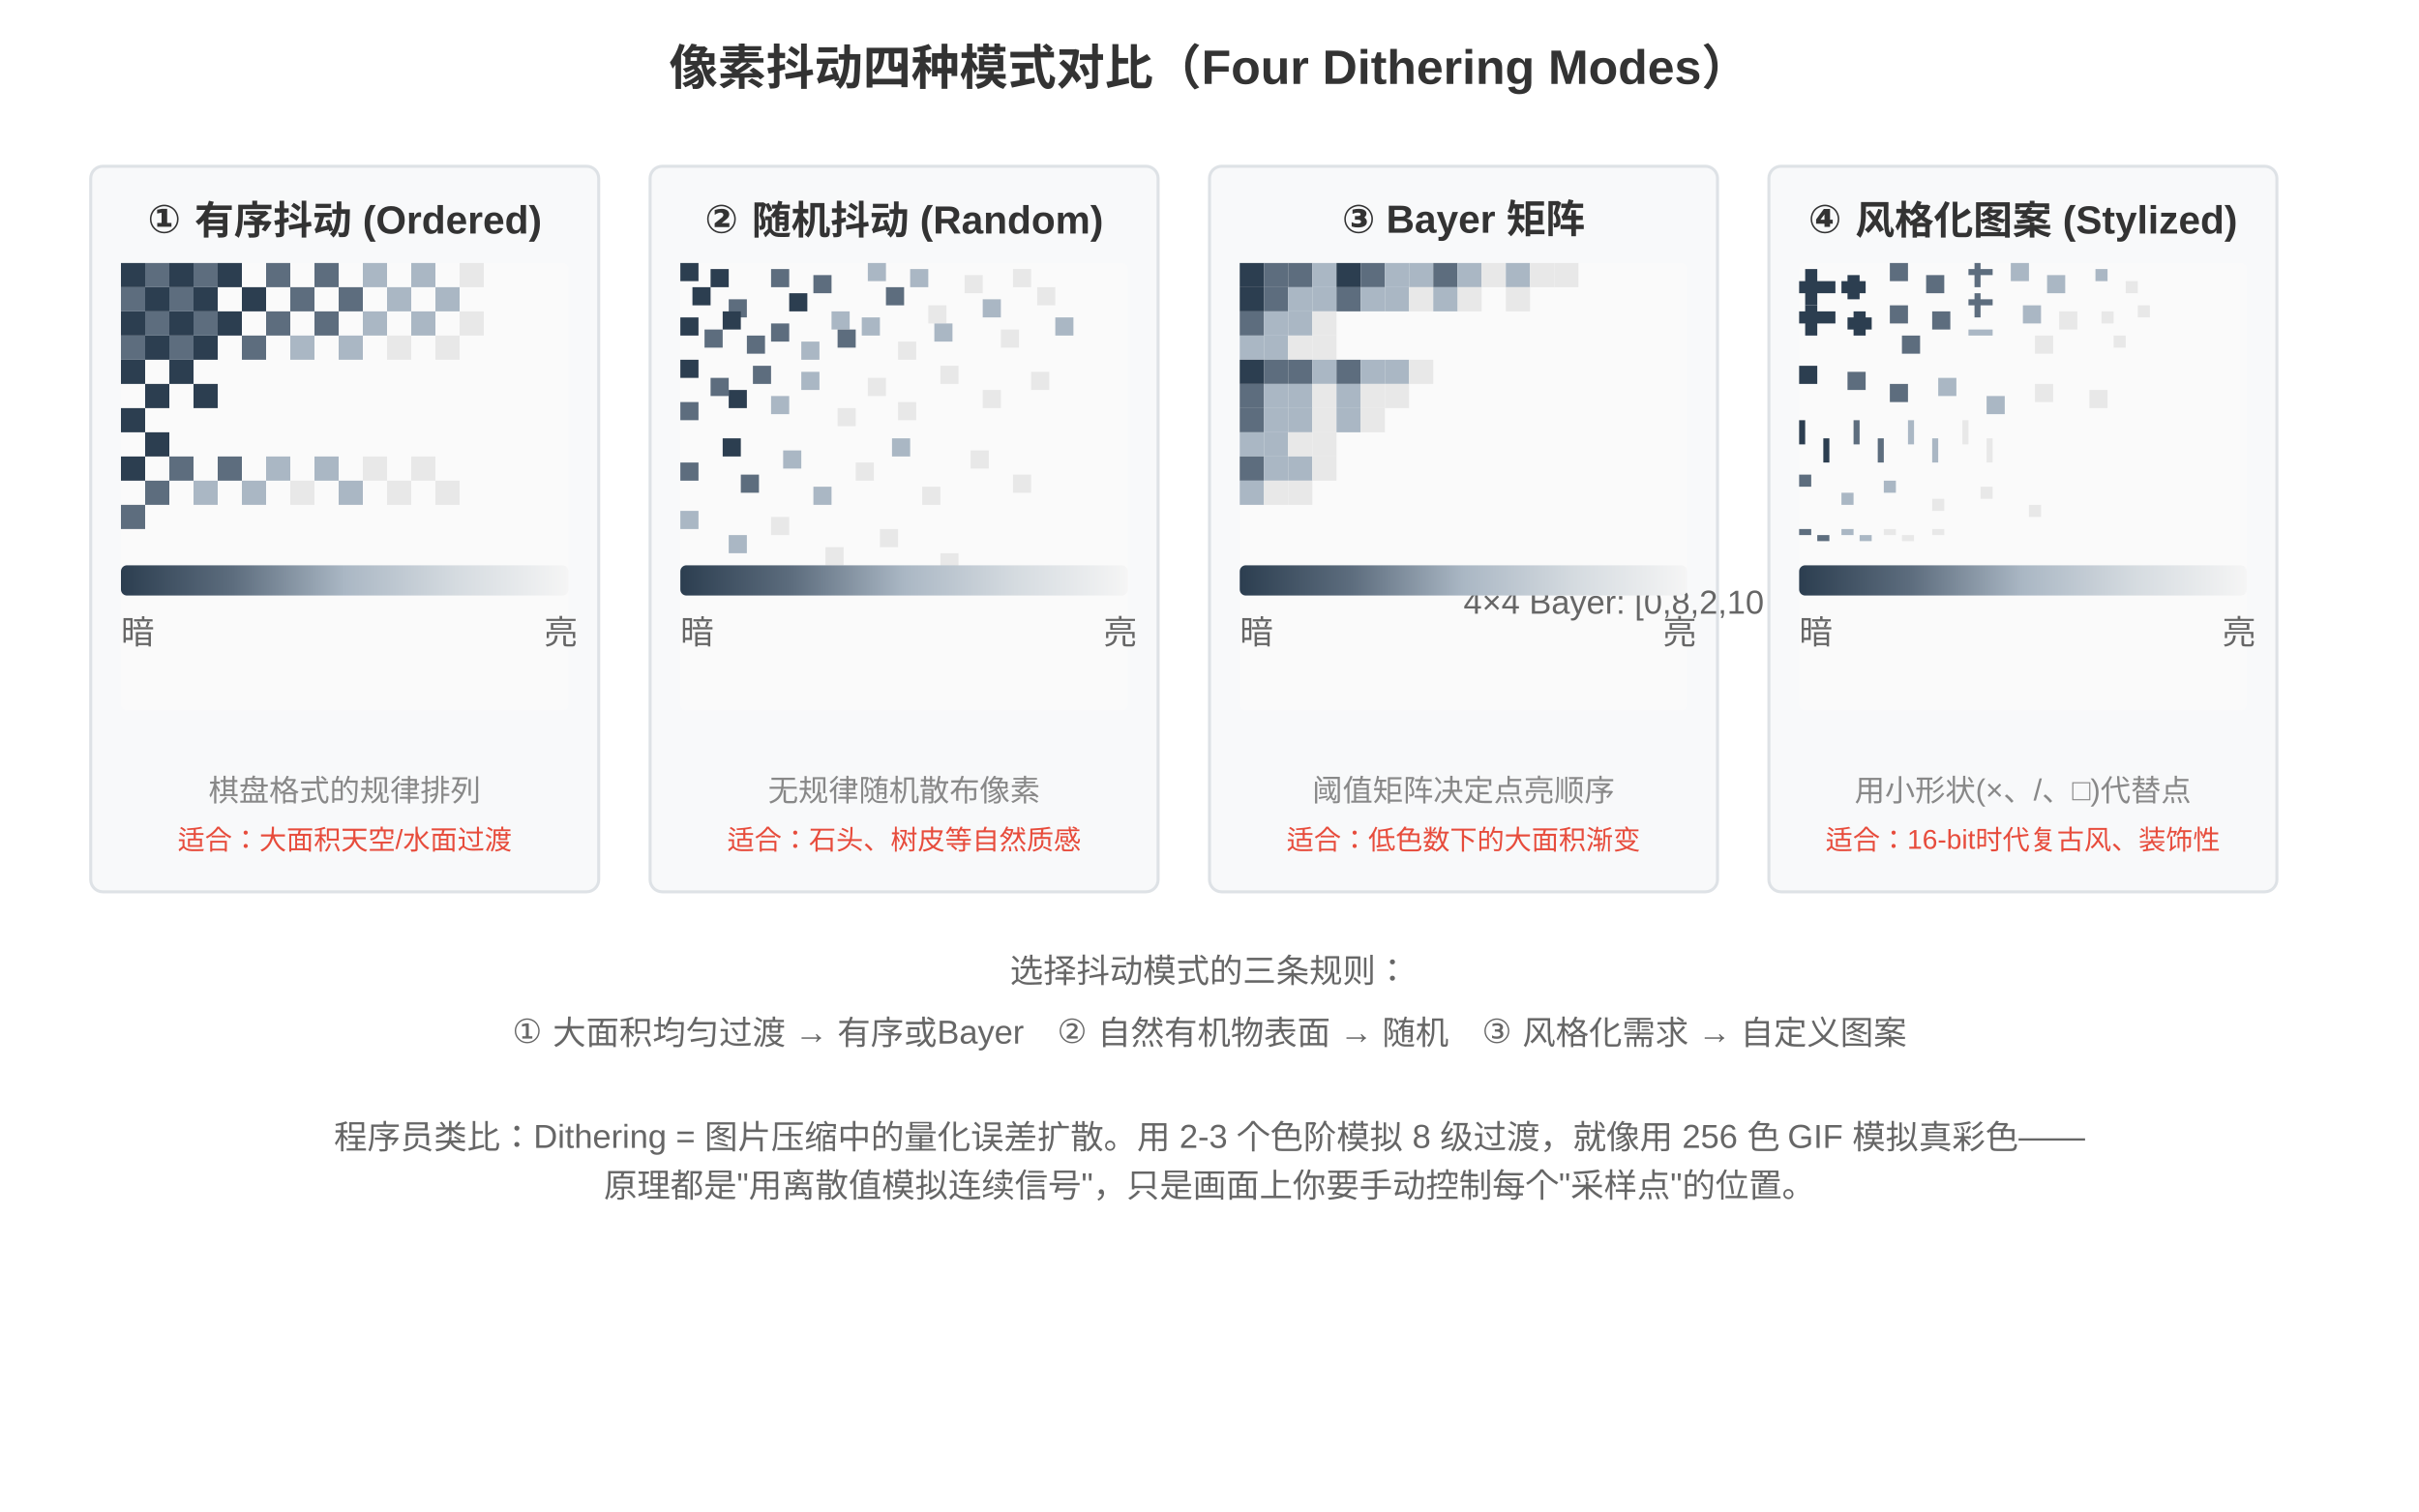
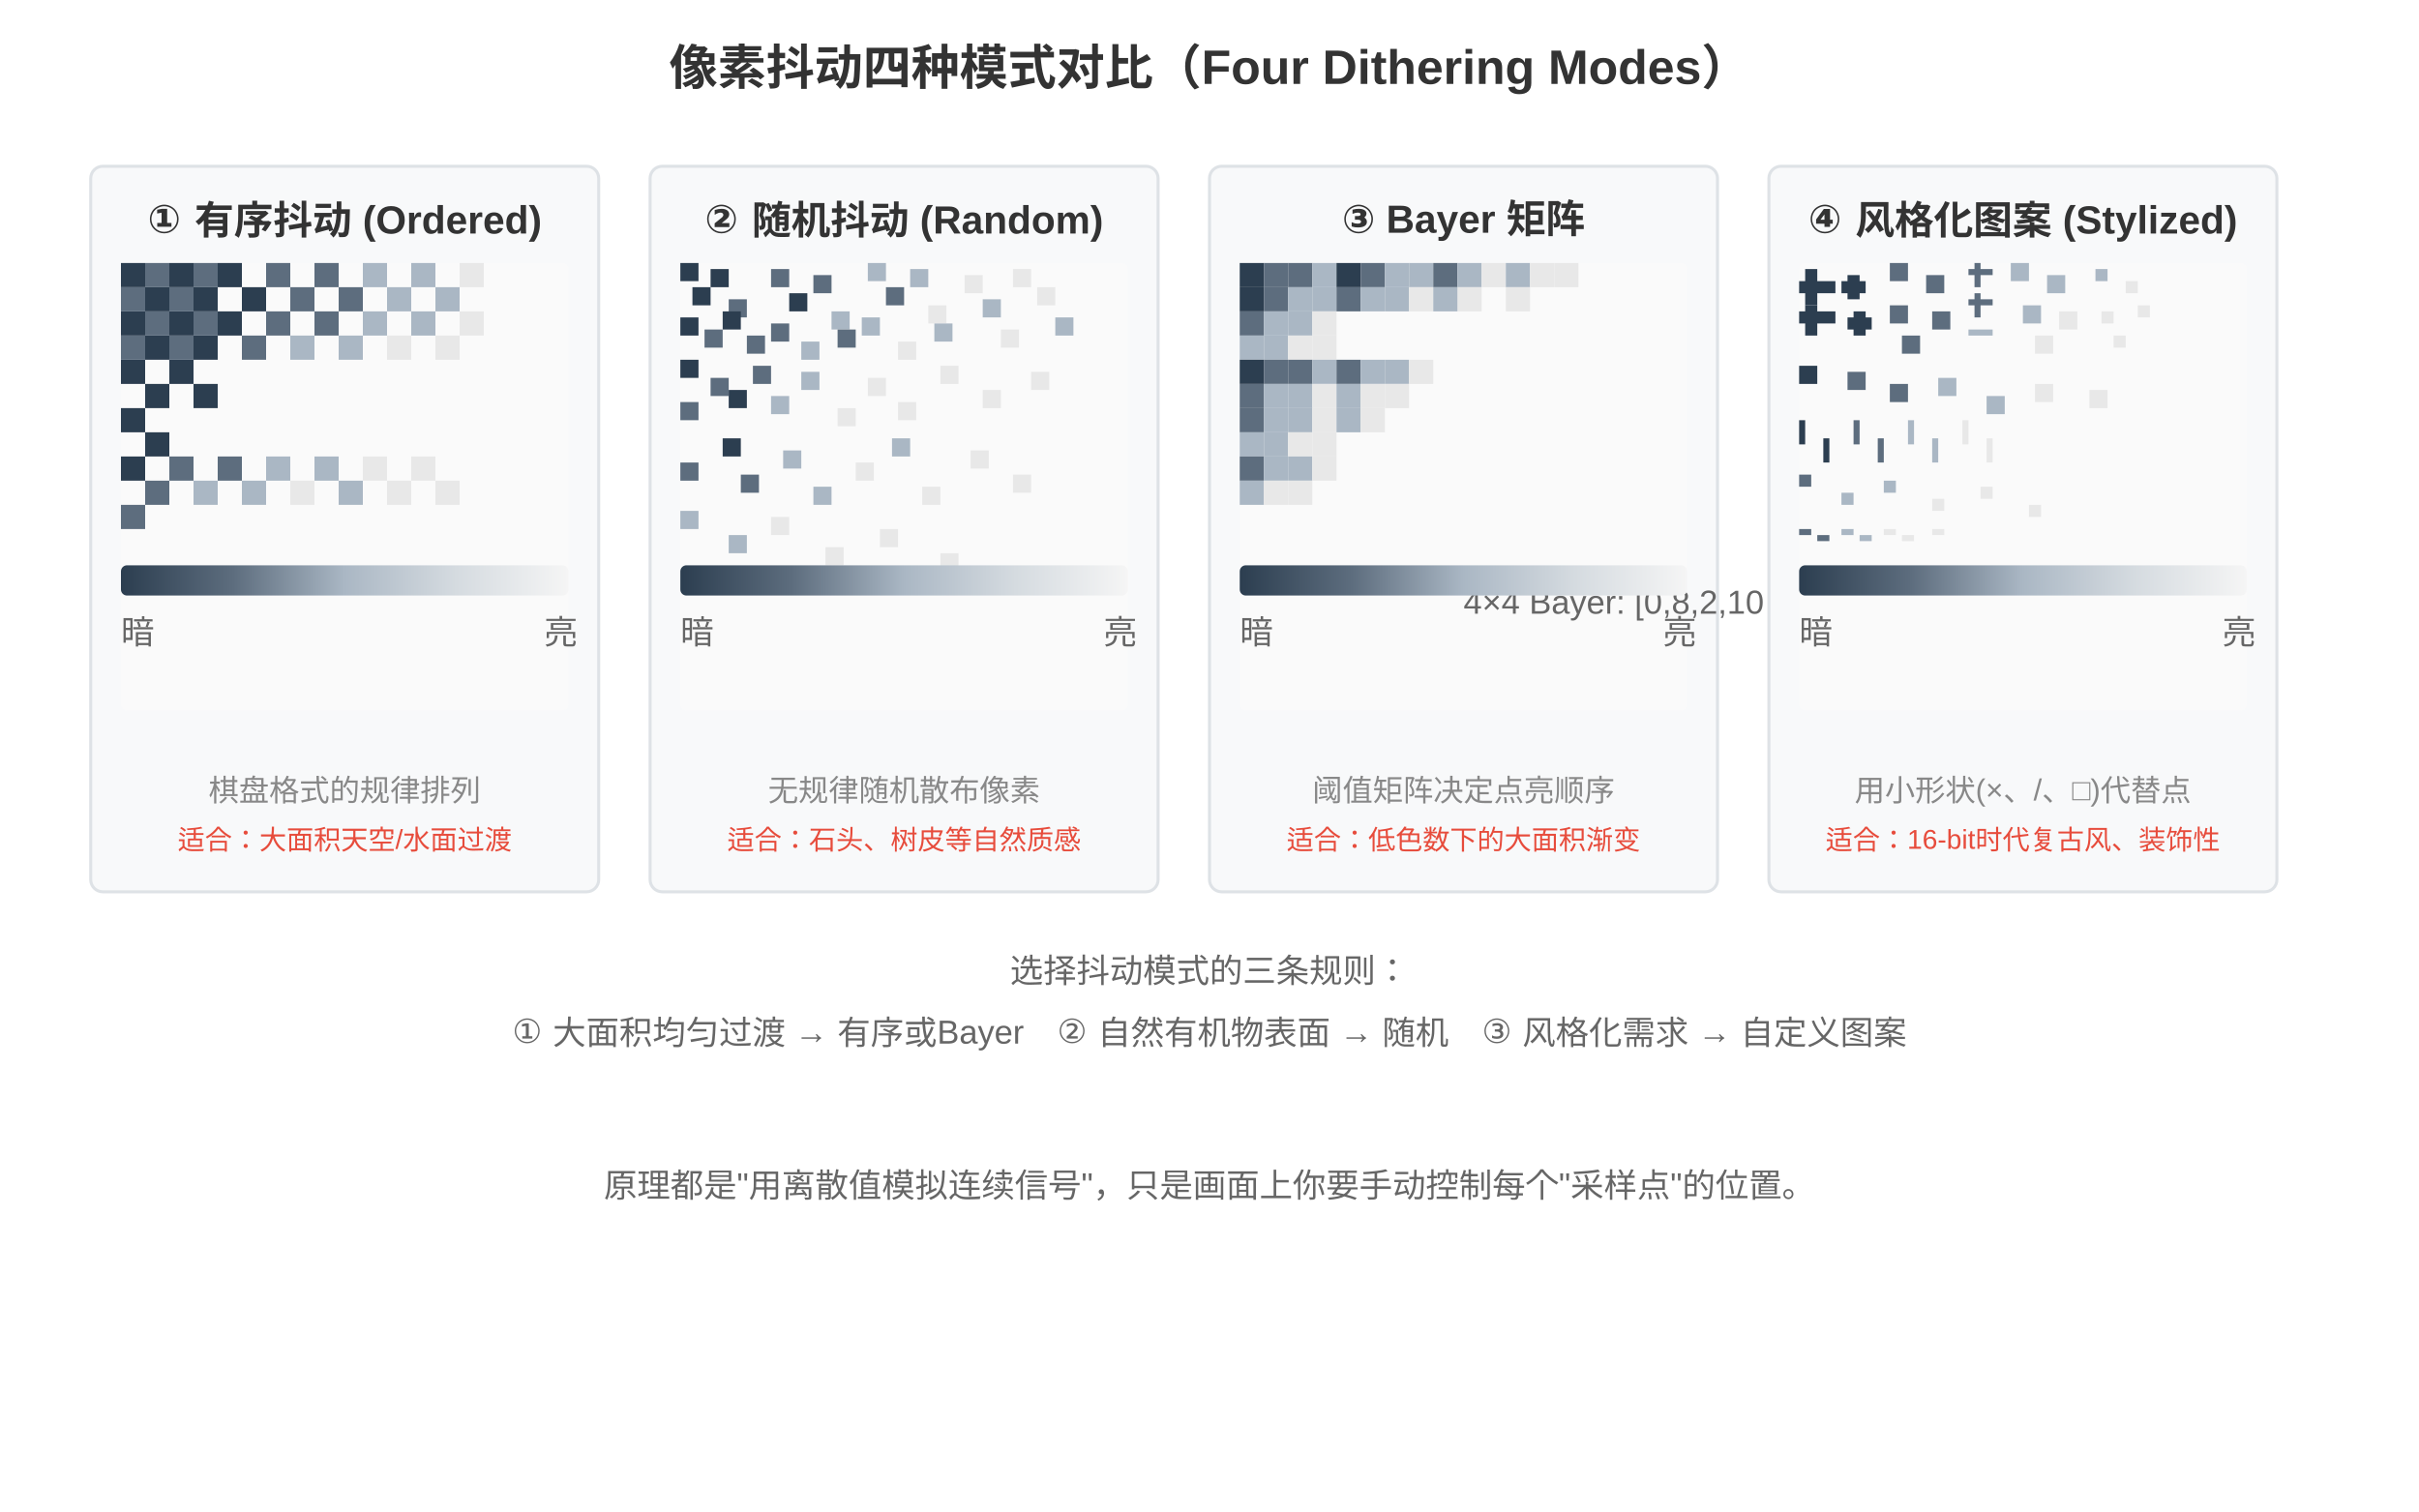
<svg xmlns="http://www.w3.org/2000/svg" viewBox="0 0 800 500" width="800" height="500">
  <style>
    text { font-family: 'PingFang SC','Microsoft YaHei',Arial,sans-serif; }
    .title { font-size: 16px; font-weight: bold; fill: #333; }
    .subtitle { font-size: 11px; fill: #666; }
    .mode-title { font-size: 13px; font-weight: bold; fill: #333; }
    .mode-desc { font-size: 10px; fill: #888; }
    .mode-use { font-size: 9px; fill: #E74C3C; }
    .cell-dark { fill: #2C3E50; }
    .cell-mid { fill: #5D6D7E; }
    .cell-light { fill: #aab7c4; }
    .cell-white { fill: #e8e8e8; }
    .grid-bg { fill: #fafafa; }
    .mode-box { fill: #F8F9FA; stroke: #dee2e6; stroke-width: 1; }
    .gradient-bar { stroke: none; }
  </style>
  <text x="400" y="28" class="title" text-anchor="middle">像素抖动四种模式对比（Four Dithering Modes）</text>
  <g transform="translate(30, 55)">
    <rect x="0" y="0" width="168" height="240" class="mode-box" rx="4" />
    <text x="84" y="22" class="mode-title" text-anchor="middle">① 有序抖动 (Ordered)</text>
    <g transform="translate(10, 32)">
      <rect x="0" y="0" width="148" height="148" class="grid-bg" rx="2" />
      <g class="cell-dark">
        <rect x="0" y="0" width="8" height="8" />
        <rect x="8" y="8" width="8" height="8" />
        <rect x="0" y="16" width="8" height="8" />
        <rect x="8" y="24" width="8" height="8" />
        <rect x="16" y="0" width="8" height="8" />
        <rect x="24" y="8" width="8" height="8" />
        <rect x="16" y="16" width="8" height="8" />
        <rect x="24" y="24" width="8" height="8" />
        <rect x="0" y="32" width="8" height="8" />
        <rect x="8" y="40" width="8" height="8" />
        <rect x="16" y="32" width="8" height="8" />
        <rect x="24" y="40" width="8" height="8" />
        <rect x="0" y="48" width="8" height="8" />
        <rect x="8" y="56" width="8" height="8" />
      </g>
      <g class="cell-mid">
        <rect x="0" y="8" width="8" height="8" />
        <rect x="8" y="0" width="8" height="8" />
        <rect x="16" y="8" width="8" height="8" />
        <rect x="24" y="0" width="8" height="8" />
        <rect x="0" y="24" width="8" height="8" />
        <rect x="8" y="16" width="8" height="8" />
        <rect x="16" y="24" width="8" height="8" />
        <rect x="24" y="16" width="8" height="8" />
      </g>
      <rect x="32" y="0" width="8" height="8" class="cell-dark" />
      <rect x="40" y="8" width="8" height="8" class="cell-dark" />
      <rect x="48" y="0" width="8" height="8" class="cell-mid" />
      <rect x="56" y="8" width="8" height="8" class="cell-mid" />
      <rect x="32" y="16" width="8" height="8" class="cell-dark" />
      <rect x="48" y="16" width="8" height="8" class="cell-mid" />
      <rect x="40" y="24" width="8" height="8" class="cell-mid" />
      <rect x="56" y="24" width="8" height="8" class="cell-light" />
      <rect x="64" y="0" width="8" height="8" class="cell-mid" />
      <rect x="72" y="8" width="8" height="8" class="cell-mid" />
      <rect x="80" y="0" width="8" height="8" class="cell-light" />
      <rect x="88" y="8" width="8" height="8" class="cell-light" />
      <rect x="64" y="16" width="8" height="8" class="cell-mid" />
      <rect x="80" y="16" width="8" height="8" class="cell-light" />
      <rect x="72" y="24" width="8" height="8" class="cell-light" />
      <rect x="88" y="24" width="8" height="8" class="cell-white" />
      <rect x="96" y="0" width="8" height="8" class="cell-light" />
      <rect x="104" y="8" width="8" height="8" class="cell-light" />
      <rect x="112" y="0" width="8" height="8" class="cell-white" />
      <rect x="112" y="16" width="8" height="8" class="cell-white" />
      <rect x="104" y="24" width="8" height="8" class="cell-white" />
      <rect x="96" y="16" width="8" height="8" class="cell-light" />
      <rect x="0" y="64" width="8" height="8" class="cell-dark" />
      <rect x="8" y="72" width="8" height="8" class="cell-mid" />
      <rect x="0" y="80" width="8" height="8" class="cell-mid" />
      <rect x="16" y="64" width="8" height="8" class="cell-mid" />
      <rect x="24" y="72" width="8" height="8" class="cell-light" />
      <rect x="32" y="64" width="8" height="8" class="cell-mid" />
      <rect x="40" y="72" width="8" height="8" class="cell-light" />
      <rect x="48" y="64" width="8" height="8" class="cell-light" />
      <rect x="56" y="72" width="8" height="8" class="cell-white" />
      <rect x="64" y="64" width="8" height="8" class="cell-light" />
      <rect x="72" y="72" width="8" height="8" class="cell-light" />
      <rect x="80" y="64" width="8" height="8" class="cell-white" />
      <rect x="88" y="72" width="8" height="8" class="cell-white" />
      <rect x="96" y="64" width="8" height="8" class="cell-white" />
      <rect x="104" y="72" width="8" height="8" class="cell-white" />
      <rect x="0" y="100" width="148" height="10" rx="2" fill="url(#grayGrad)" />
      <text x="0" y="126" class="subtitle" font-size="9">暗</text>
      <text x="140" y="126" class="subtitle" font-size="9">亮</text>
    </g>
    <text x="84" y="210" class="mode-desc" text-anchor="middle">棋盘格式的规律排列</text>
    <text x="84" y="226" class="mode-use" text-anchor="middle">适合：大面积天空/水面过渡</text>
  </g>
  <g transform="translate(215, 55)">
    <rect x="0" y="0" width="168" height="240" class="mode-box" rx="4" />
    <text x="84" y="22" class="mode-title" text-anchor="middle">② 随机抖动 (Random)</text>
    <g transform="translate(10, 32)">
      <rect x="0" y="0" width="148" height="148" class="grid-bg" rx="2" />
      <rect x="0" y="0" width="6" height="6" class="cell-dark" />
      <rect x="4" y="8" width="6" height="6" class="cell-dark" />
      <rect x="10" y="2" width="6" height="6" class="cell-dark" />
      <rect x="16" y="12" width="6" height="6" class="cell-mid" />
      <rect x="0" y="18" width="6" height="6" class="cell-dark" />
      <rect x="8" y="22" width="6" height="6" class="cell-mid" />
      <rect x="14" y="16" width="6" height="6" class="cell-dark" />
      <rect x="22" y="24" width="6" height="6" class="cell-mid" />
      <rect x="30" y="2" width="6" height="6" class="cell-mid" />
      <rect x="36" y="10" width="6" height="6" class="cell-dark" />
      <rect x="44" y="4" width="6" height="6" class="cell-mid" />
      <rect x="50" y="16" width="6" height="6" class="cell-light" />
      <rect x="30" y="20" width="6" height="6" class="cell-mid" />
      <rect x="40" y="26" width="6" height="6" class="cell-light" />
      <rect x="52" y="22" width="6" height="6" class="cell-mid" />
      <rect x="62" y="0" width="6" height="6" class="cell-light" />
      <rect x="68" y="8" width="6" height="6" class="cell-mid" />
      <rect x="76" y="2" width="6" height="6" class="cell-light" />
      <rect x="82" y="14" width="6" height="6" class="cell-white" />
      <rect x="60" y="18" width="6" height="6" class="cell-light" />
      <rect x="72" y="26" width="6" height="6" class="cell-white" />
      <rect x="84" y="20" width="6" height="6" class="cell-light" />
      <rect x="94" y="4" width="6" height="6" class="cell-white" />
      <rect x="100" y="12" width="6" height="6" class="cell-light" />
      <rect x="110" y="2" width="6" height="6" class="cell-white" />
      <rect x="106" y="22" width="6" height="6" class="cell-white" />
      <rect x="118" y="8" width="6" height="6" class="cell-white" />
      <rect x="124" y="18" width="6" height="6" class="cell-light" />
      <rect x="0" y="32" width="6" height="6" class="cell-dark" />
      <rect x="10" y="38" width="6" height="6" class="cell-mid" />
      <rect x="0" y="46" width="6" height="6" class="cell-mid" />
      <rect x="16" y="42" width="6" height="6" class="cell-dark" />
      <rect x="24" y="34" width="6" height="6" class="cell-mid" />
      <rect x="30" y="44" width="6" height="6" class="cell-light" />
      <rect x="40" y="36" width="6" height="6" class="cell-light" />
      <rect x="52" y="48" width="6" height="6" class="cell-white" />
      <rect x="62" y="38" width="6" height="6" class="cell-white" />
      <rect x="72" y="46" width="6" height="6" class="cell-white" />
      <rect x="86" y="34" width="6" height="6" class="cell-white" />
      <rect x="100" y="42" width="6" height="6" class="cell-white" />
      <rect x="116" y="36" width="6" height="6" class="cell-white" />
      <rect x="0" y="66" width="6" height="6" class="cell-mid" />
      <rect x="14" y="58" width="6" height="6" class="cell-dark" />
      <rect x="20" y="70" width="6" height="6" class="cell-mid" />
      <rect x="34" y="62" width="6" height="6" class="cell-light" />
      <rect x="44" y="74" width="6" height="6" class="cell-light" />
      <rect x="58" y="66" width="6" height="6" class="cell-white" />
      <rect x="70" y="58" width="6" height="6" class="cell-light" />
      <rect x="80" y="74" width="6" height="6" class="cell-white" />
      <rect x="96" y="62" width="6" height="6" class="cell-white" />
      <rect x="110" y="70" width="6" height="6" class="cell-white" />
      <rect x="0" y="82" width="6" height="6" class="cell-light" />
      <rect x="16" y="90" width="6" height="6" class="cell-light" />
      <rect x="30" y="84" width="6" height="6" class="cell-white" />
      <rect x="48" y="94" width="6" height="6" class="cell-white" />
      <rect x="66" y="88" width="6" height="6" class="cell-white" />
      <rect x="86" y="96" width="6" height="6" class="cell-white" />
      <rect x="0" y="0" width="148" height="10" rx="2" fill="url(#grayGrad)" transform="translate(0, 100)" />
      <text x="0" y="126" class="subtitle" font-size="9">暗</text>
      <text x="140" y="126" class="subtitle" font-size="9">亮</text>
    </g>
    <text x="84" y="210" class="mode-desc" text-anchor="middle">无规律随机散布像素</text>
    <text x="84" y="226" class="mode-use" text-anchor="middle">适合：石头、树皮等自然质感</text>
  </g>
  <g transform="translate(400, 55)">
    <rect x="0" y="0" width="168" height="240" class="mode-box" rx="4" />
    <text x="84" y="22" class="mode-title" text-anchor="middle">③ Bayer 矩阵</text>
    <g transform="translate(10, 32)">
      <rect x="0" y="0" width="148" height="148" class="grid-bg" rx="2" />
      <rect x="0" y="0" width="8" height="8" class="cell-dark" />
      <rect x="8" y="0" width="8" height="8" class="cell-mid" />
      <rect x="16" y="0" width="8" height="8" class="cell-mid" />
      <rect x="24" y="0" width="8" height="8" class="cell-light" />
      <rect x="0" y="8" width="8" height="8" class="cell-dark" />
      <rect x="8" y="8" width="8" height="8" class="cell-mid" />
      <rect x="16" y="8" width="8" height="8" class="cell-light" />
      <rect x="24" y="8" width="8" height="8" class="cell-light" />
      <rect x="0" y="16" width="8" height="8" class="cell-mid" />
      <rect x="8" y="16" width="8" height="8" class="cell-light" />
      <rect x="16" y="16" width="8" height="8" class="cell-light" />
      <rect x="24" y="16" width="8" height="8" class="cell-white" />
      <rect x="0" y="24" width="8" height="8" class="cell-light" />
      <rect x="8" y="24" width="8" height="8" class="cell-light" />
      <rect x="16" y="24" width="8" height="8" class="cell-white" />
      <rect x="24" y="24" width="8" height="8" class="cell-white" />
      <rect x="32" y="0" width="8" height="8" class="cell-dark" />
      <rect x="40" y="0" width="8" height="8" class="cell-mid" />
      <rect x="48" y="0" width="8" height="8" class="cell-light" />
      <rect x="56" y="0" width="8" height="8" class="cell-light" />
      <rect x="32" y="8" width="8" height="8" class="cell-mid" />
      <rect x="40" y="8" width="8" height="8" class="cell-light" />
      <rect x="48" y="8" width="8" height="8" class="cell-light" />
      <rect x="56" y="8" width="8" height="8" class="cell-white" />
      <rect x="64" y="0" width="8" height="8" class="cell-mid" />
      <rect x="72" y="0" width="8" height="8" class="cell-light" />
      <rect x="80" y="0" width="8" height="8" class="cell-white" />
      <rect x="72" y="8" width="8" height="8" class="cell-white" />
      <rect x="64" y="8" width="8" height="8" class="cell-light" />
      <rect x="88" y="0" width="8" height="8" class="cell-light" />
      <rect x="96" y="0" width="8" height="8" class="cell-white" />
      <rect x="88" y="8" width="8" height="8" class="cell-white" />
      <rect x="104" y="0" width="8" height="8" class="cell-white" />
      <rect x="0" y="32" width="8" height="8" class="cell-dark" />
      <rect x="8" y="32" width="8" height="8" class="cell-mid" />
      <rect x="16" y="32" width="8" height="8" class="cell-mid" />
      <rect x="24" y="32" width="8" height="8" class="cell-light" />
      <rect x="0" y="40" width="8" height="8" class="cell-mid" />
      <rect x="8" y="40" width="8" height="8" class="cell-light" />
      <rect x="16" y="40" width="8" height="8" class="cell-light" />
      <rect x="24" y="40" width="8" height="8" class="cell-white" />
      <rect x="0" y="48" width="8" height="8" class="cell-mid" />
      <rect x="8" y="48" width="8" height="8" class="cell-light" />
      <rect x="16" y="48" width="8" height="8" class="cell-light" />
      <rect x="24" y="48" width="8" height="8" class="cell-white" />
      <rect x="0" y="56" width="8" height="8" class="cell-light" />
      <rect x="8" y="56" width="8" height="8" class="cell-light" />
      <rect x="16" y="56" width="8" height="8" class="cell-white" />
      <rect x="24" y="56" width="8" height="8" class="cell-white" />
      <rect x="0" y="64" width="8" height="8" class="cell-mid" />
      <rect x="8" y="64" width="8" height="8" class="cell-light" />
      <rect x="0" y="72" width="8" height="8" class="cell-light" />
      <rect x="8" y="72" width="8" height="8" class="cell-white" />
      <rect x="16" y="64" width="8" height="8" class="cell-light" />
      <rect x="24" y="64" width="8" height="8" class="cell-white" />
      <rect x="16" y="72" width="8" height="8" class="cell-white" />
      <rect x="32" y="32" width="8" height="8" class="cell-mid" />
      <rect x="40" y="32" width="8" height="8" class="cell-light" />
      <rect x="48" y="32" width="8" height="8" class="cell-light" />
      <rect x="56" y="32" width="8" height="8" class="cell-white" />
      <rect x="32" y="40" width="8" height="8" class="cell-light" />
      <rect x="40" y="40" width="8" height="8" class="cell-white" />
      <rect x="32" y="48" width="8" height="8" class="cell-light" />
      <rect x="40" y="48" width="8" height="8" class="cell-white" />
      <rect x="48" y="40" width="8" height="8" class="cell-white" />
      <text x="74" y="116" class="subtitle" font-size="8">4×4 Bayer: [0,8,2,10 / 12,4,14,6 / 3,11,1,9 / 15,7,13,5]</text>
      <rect x="0" y="0" width="148" height="10" rx="2" fill="url(#grayGrad)" transform="translate(0, 100)" />
      <text x="0" y="126" class="subtitle" font-size="9">暗</text>
      <text x="140" y="126" class="subtitle" font-size="9">亮</text>
    </g>
    <text x="84" y="210" class="mode-desc" text-anchor="middle">阈值矩阵决定点亮顺序</text>
    <text x="84" y="226" class="mode-use" text-anchor="middle">适合：低色数下的大面积渐变</text>
  </g>
  <g transform="translate(585, 55)">
    <rect x="0" y="0" width="168" height="240" class="mode-box" rx="4" />
    <text x="84" y="22" class="mode-title" text-anchor="middle">④ 风格化图案 (Stylized)</text>
    <g transform="translate(10, 32)">
      <rect x="0" y="0" width="148" height="148" class="grid-bg" rx="2" />
      <rect x="2" y="2" width="4" height="12" class="cell-dark" />
      <rect x="0" y="6" width="12" height="4" class="cell-dark" />
      <rect x="16" y="4" width="4" height="8" class="cell-dark" />
      <rect x="14" y="6" width="8" height="4" class="cell-dark" />
      <rect x="0" y="16" width="12" height="4" class="cell-dark" />
      <rect x="2" y="14" width="4" height="10" class="cell-dark" />
      <rect x="16" y="18" width="8" height="4" class="cell-dark" />
      <rect x="18" y="16" width="4" height="8" class="cell-dark" />
      <rect x="30" y="0" width="6" height="6" class="cell-mid" />
      <rect x="42" y="4" width="6" height="6" class="cell-mid" />
      <rect x="30" y="14" width="6" height="6" class="cell-mid" />
      <rect x="44" y="16" width="6" height="6" class="cell-mid" />
      <rect x="34" y="24" width="6" height="6" class="cell-mid" />
      <rect x="56" y="2" width="8" height="2" class="cell-mid" />
      <rect x="58" y="0" width="2" height="8" class="cell-mid" />
      <rect x="56" y="12" width="8" height="2" class="cell-mid" />
      <rect x="58" y="10" width="2" height="8" class="cell-mid" />
      <rect x="56" y="22" width="8" height="2" class="cell-light" />
      <rect x="70" y="0" width="6" height="6" class="cell-light" />
      <rect x="82" y="4" width="6" height="6" class="cell-light" />
      <rect x="74" y="14" width="6" height="6" class="cell-light" />
      <rect x="86" y="16" width="6" height="6" class="cell-white" />
      <rect x="78" y="24" width="6" height="6" class="cell-white" />
      <rect x="98" y="2" width="4" height="4" class="cell-light" />
      <rect x="108" y="6" width="4" height="4" class="cell-white" />
      <rect x="100" y="16" width="4" height="4" class="cell-white" />
      <rect x="112" y="14" width="4" height="4" class="cell-white" />
      <rect x="104" y="24" width="4" height="4" class="cell-white" />
      <rect x="0" y="34" width="6" height="6" class="cell-dark" />
      <rect x="16" y="36" width="6" height="6" class="cell-mid" />
      <rect x="30" y="40" width="6" height="6" class="cell-mid" />
      <rect x="46" y="38" width="6" height="6" class="cell-light" />
      <rect x="62" y="44" width="6" height="6" class="cell-light" />
      <rect x="78" y="40" width="6" height="6" class="cell-white" />
      <rect x="96" y="42" width="6" height="6" class="cell-white" />
      <rect x="0" y="52" width="2" height="8" class="cell-dark" />
      <rect x="8" y="58" width="2" height="8" class="cell-dark" />
      <rect x="18" y="52" width="2" height="8" class="cell-mid" />
      <rect x="26" y="58" width="2" height="8" class="cell-mid" />
      <rect x="36" y="52" width="2" height="8" class="cell-light" />
      <rect x="44" y="58" width="2" height="8" class="cell-light" />
      <rect x="54" y="52" width="2" height="8" class="cell-white" />
      <rect x="62" y="58" width="2" height="8" class="cell-white" />
      <rect x="0" y="70" width="4" height="4" class="cell-mid" />
      <rect x="14" y="76" width="4" height="4" class="cell-light" />
      <rect x="28" y="72" width="4" height="4" class="cell-light" />
      <rect x="44" y="78" width="4" height="4" class="cell-white" />
      <rect x="60" y="74" width="4" height="4" class="cell-white" />
      <rect x="76" y="80" width="4" height="4" class="cell-white" />
      <rect x="0" y="88" width="4" height="2" class="cell-mid" />
      <rect x="6" y="90" width="4" height="2" class="cell-mid" />
      <rect x="14" y="88" width="4" height="2" class="cell-light" />
      <rect x="20" y="90" width="4" height="2" class="cell-light" />
      <rect x="28" y="88" width="4" height="2" class="cell-white" />
      <rect x="34" y="90" width="4" height="2" class="cell-white" />
      <rect x="44" y="88" width="4" height="2" class="cell-white" />
      <rect x="0" y="0" width="148" height="10" rx="2" fill="url(#grayGrad)" transform="translate(0, 100)" />
      <text x="0" y="126" class="subtitle" font-size="9">暗</text>
      <text x="140" y="126" class="subtitle" font-size="9">亮</text>
    </g>
    <text x="84" y="210" class="mode-desc" text-anchor="middle">用小形状(×、/、□)代替点</text>
    <text x="84" y="226" class="mode-use" text-anchor="middle">适合：16-bit时代复古风、装饰性</text>
  </g>
  <defs>
    <linearGradient id="grayGrad" x1="0" y1="0" x2="1" y2="0">
      <stop offset="0%" stop-color="#2C3E50" />
      <stop offset="25%" stop-color="#5D6D7E" />
      <stop offset="50%" stop-color="#aab7c4" />
      <stop offset="75%" stop-color="#d5dbe0" />
      <stop offset="100%" stop-color="#f5f5f5" />
    </linearGradient>
  </defs>
  <text x="400" y="325" class="subtitle" text-anchor="middle">选择抖动模式的三条规则：</text>
  <text x="400" y="345" class="subtitle" text-anchor="middle">① 大面积均匀过渡 → 有序或Bayer　② 自然有机物表面 → 随机　③ 风格化需求 → 自定义图案</text>
-   <text x="400" y="380" class="subtitle" text-anchor="middle">程序员类比：Dithering = 图片压缩中的量化误差扩散。用 2-3 个色阶模拟 8 级过渡，就像用 256 色 GIF 模拟真彩色——</text>
  <text x="400" y="396" class="subtitle" text-anchor="middle">原理都是"用离散值模拟连续信号"，只是画面上你要手动控制每个"采样点"的位置。</text>
</svg>
